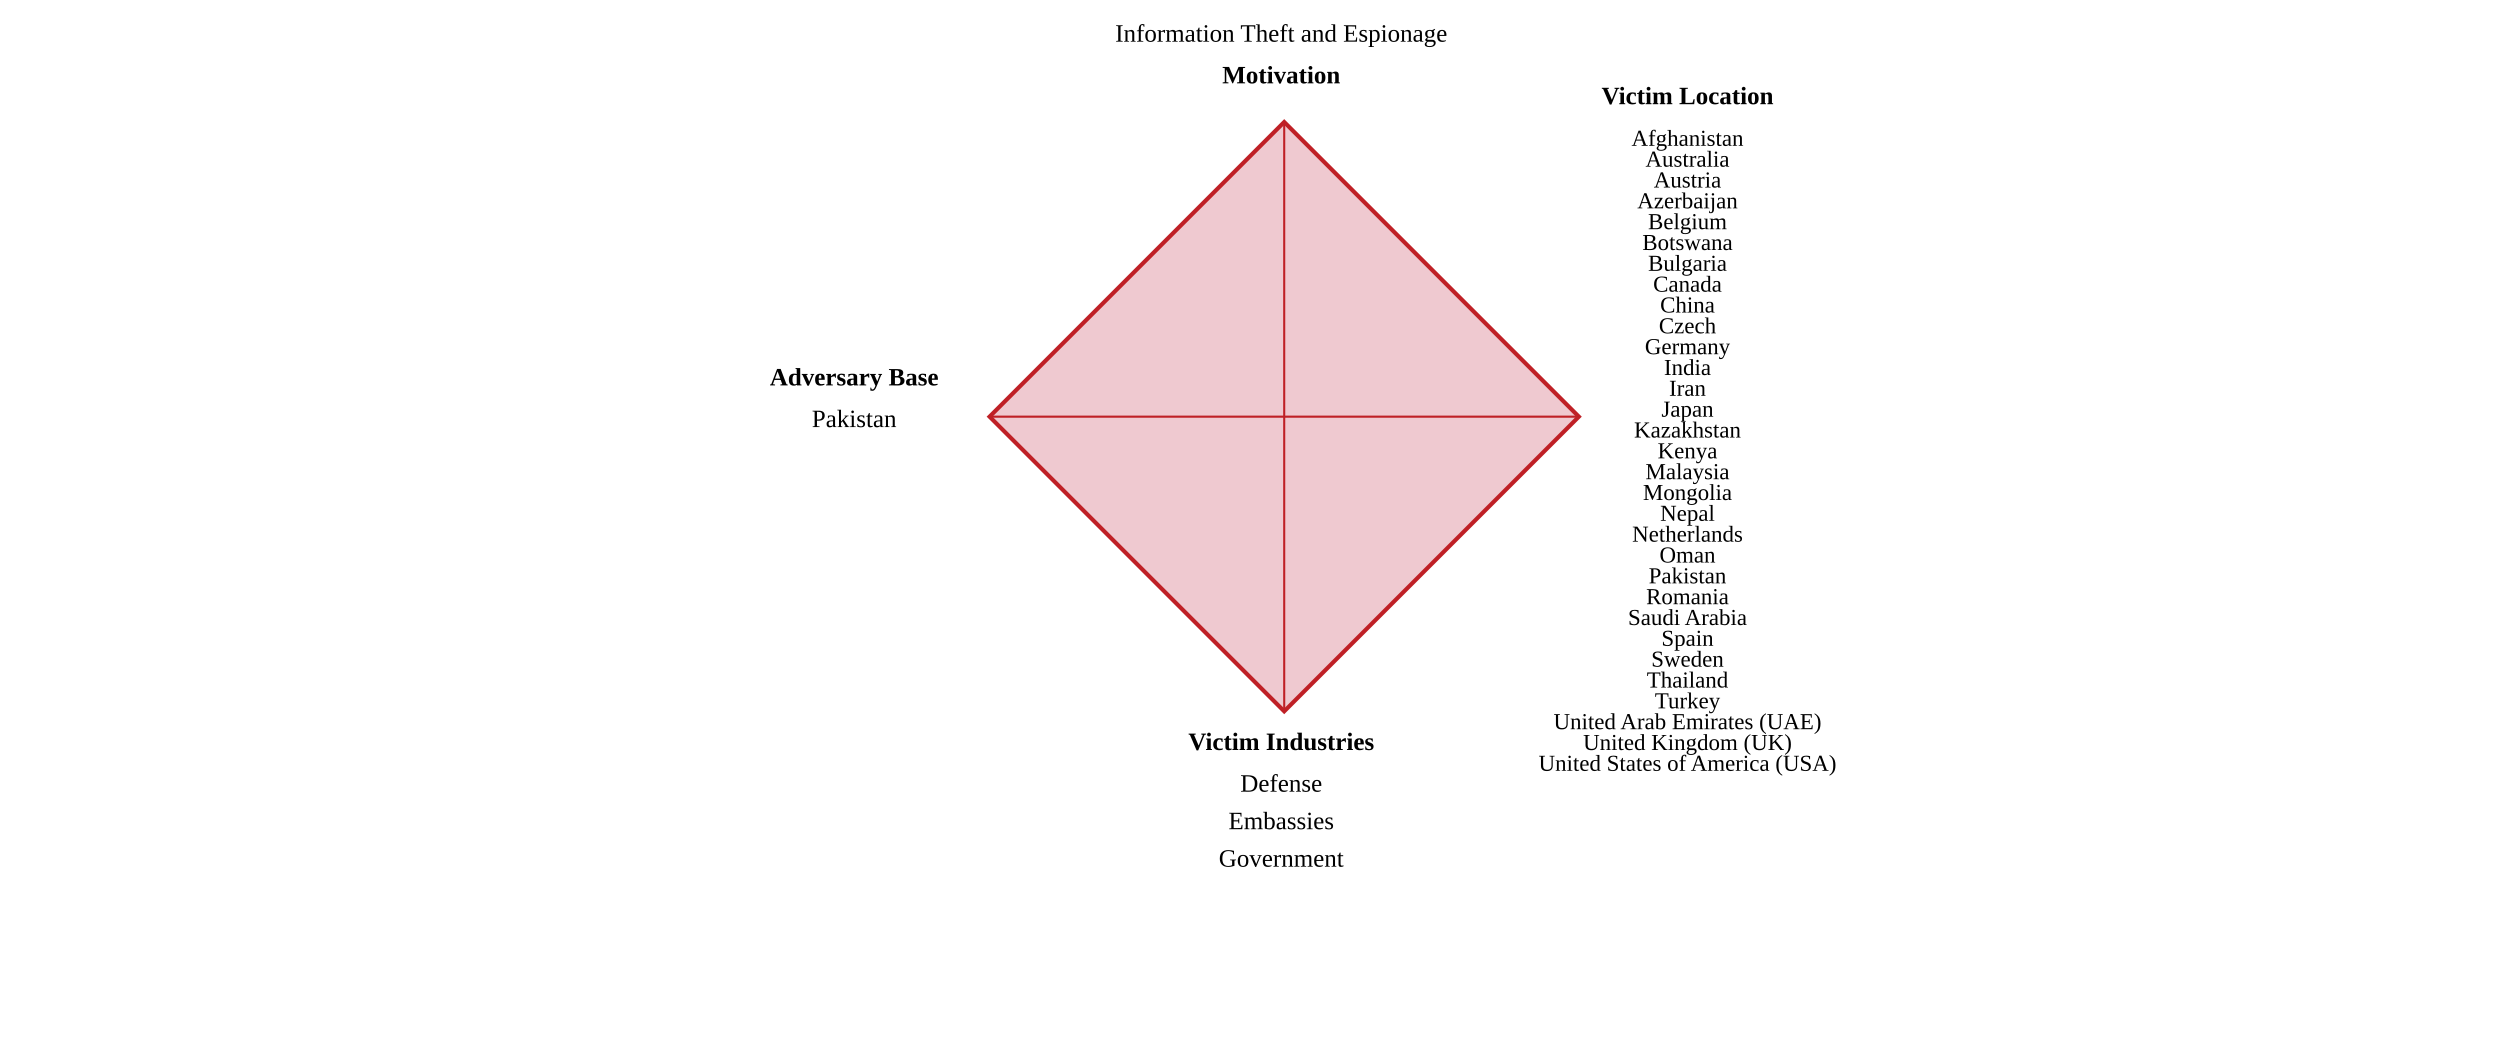
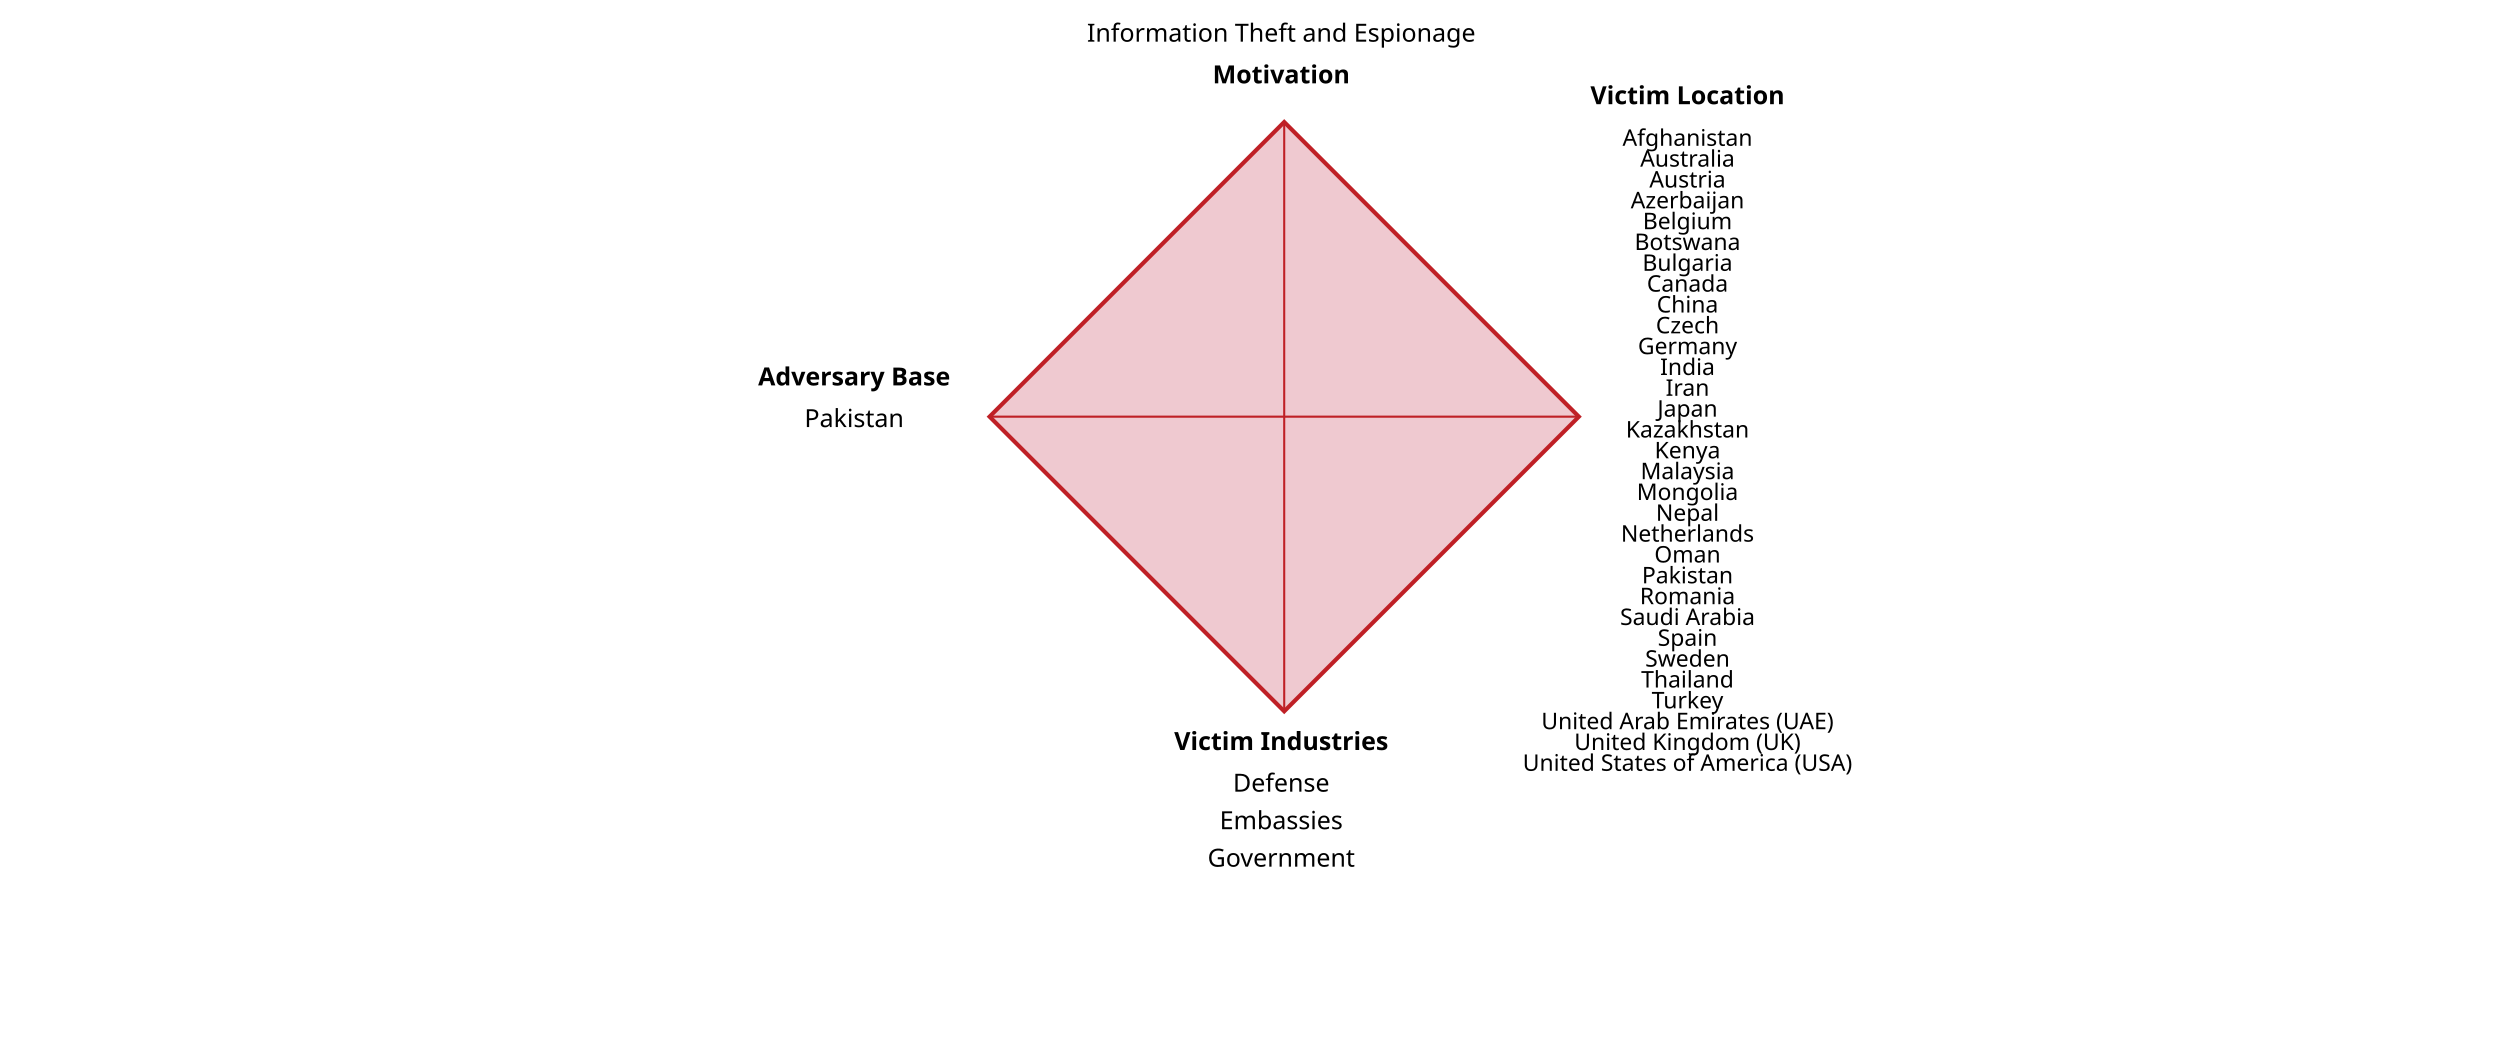
<svg xmlns="http://www.w3.org/2000/svg" viewBox="0 0 1200 500" version="1.1">
  <g transform="translate(475 200) rotate(-45)">
    <rect x="0" y="0" width="200" height="200" fill="#efc9d0" stroke="#bf2026ff" stroke-width="2" />
    <line x1="0" y1="0" x2="200" y2="200" stroke="#bf2026ff" />
    <line x1="0" y1="200" x2="200" y2="0" stroke="#bf2026ff" />
  </g>
  <g id="diamond_labels" transform="translate(475 200)">
-     <text x="140" y="-160" id="svg_motivation" style="font-weight:bold" text-anchor="middle">Motivation</text>
-     <text x="140" y="-180" id="svg_motivation_detail" text-anchor="middle">Information Theft and Espionage</text>
-     <text x="140" y="160" id="svg_industry" style="font-weight:bold" text-anchor="middle">Victim Industries</text>
-     <text x="140" y="180" id="svg_industry_detail" text-anchor="middle">Defense</text>
-     <text x="140" y="198" id="svg_industry_detail" text-anchor="middle">Embassies</text>
-     <text x="140" y="216" id="svg_industry_detail" text-anchor="middle">Government</text>
-     <text x="-65" y="-15" id="svg_base" style="font-weight:bold" text-anchor="middle">Adversary Base</text>
-     <text x="-65" y="5" id="svg_base_detail" text-anchor="middle">Pakistan</text>
-     <text x="335" y="-150" id="svg_victim_country" style="font-weight:bold" text-anchor="middle">Victim Location</text>
-     <text x="335" y="-130" id="svg_victim_country_detail" style="font-size:11px" text-anchor="middle">Afghanistan</text>
-     <text x="335" y="-120" id="svg_victim_country_detail" style="font-size:11px" text-anchor="middle">Australia</text>
-     <text x="335" y="-110" id="svg_victim_country_detail" style="font-size:11px" text-anchor="middle">Austria</text>
-     <text x="335" y="-100" id="svg_victim_country_detail" style="font-size:11px" text-anchor="middle">Azerbaijan</text>
-     <text x="335" y="-90" id="svg_victim_country_detail" style="font-size:11px" text-anchor="middle">Belgium</text>
-     <text x="335" y="-80" id="svg_victim_country_detail" style="font-size:11px" text-anchor="middle">Botswana</text>
-     <text x="335" y="-70" id="svg_victim_country_detail" style="font-size:11px" text-anchor="middle">Bulgaria</text>
-     <text x="335" y="-60" id="svg_victim_country_detail" style="font-size:11px" text-anchor="middle">Canada</text>
-     <text x="335" y="-50" id="svg_victim_country_detail" style="font-size:11px" text-anchor="middle">China</text>
-     <text x="335" y="-40" id="svg_victim_country_detail" style="font-size:11px" text-anchor="middle">Czech</text>
-     <text x="335" y="-30" id="svg_victim_country_detail" style="font-size:11px" text-anchor="middle">Germany</text>
-     <text x="335" y="-20" id="svg_victim_country_detail" style="font-size:11px" text-anchor="middle">India</text>
-     <text x="335" y="-10" id="svg_victim_country_detail" style="font-size:11px" text-anchor="middle">Iran</text>
-     <text x="335" y="0" id="svg_victim_country_detail" style="font-size:11px" text-anchor="middle">Japan</text>
-     <text x="335" y="10" id="svg_victim_country_detail" style="font-size:11px" text-anchor="middle">Kazakhstan</text>
-     <text x="335" y="20" id="svg_victim_country_detail" style="font-size:11px" text-anchor="middle">Kenya</text>
-     <text x="335" y="30" id="svg_victim_country_detail" style="font-size:11px" text-anchor="middle">Malaysia</text>
-     <text x="335" y="40" id="svg_victim_country_detail" style="font-size:11px" text-anchor="middle">Mongolia</text>
-     <text x="335" y="50" id="svg_victim_country_detail" style="font-size:11px" text-anchor="middle">Nepal</text>
-     <text x="335" y="60" id="svg_victim_country_detail" style="font-size:11px" text-anchor="middle">Netherlands</text>
-     <text x="335" y="70" id="svg_victim_country_detail" style="font-size:11px" text-anchor="middle">Oman</text>
-     <text x="335" y="80" id="svg_victim_country_detail" style="font-size:11px" text-anchor="middle">Pakistan</text>
-     <text x="335" y="90" id="svg_victim_country_detail" style="font-size:11px" text-anchor="middle">Romania</text>
-     <text x="335" y="100" id="svg_victim_country_detail" style="font-size:11px" text-anchor="middle">Saudi Arabia</text>
-     <text x="335" y="110" id="svg_victim_country_detail" style="font-size:11px" text-anchor="middle">Spain</text>
-     <text x="335" y="120" id="svg_victim_country_detail" style="font-size:11px" text-anchor="middle">Sweden</text>
-     <text x="335" y="130" id="svg_victim_country_detail" style="font-size:11px" text-anchor="middle">Thailand</text>
-     <text x="335" y="140" id="svg_victim_country_detail" style="font-size:11px" text-anchor="middle">Turkey</text>
-     <text x="335" y="150" id="svg_victim_country_detail" style="font-size:11px" text-anchor="middle">United Arab Emirates (UAE)</text>
-     <text x="335" y="160" id="svg_victim_country_detail" style="font-size:11px" text-anchor="middle">United Kingdom (UK)</text>
-     <text x="335" y="170" id="svg_victim_country_detail" style="font-size:11px" text-anchor="middle">United States of America (USA)</text>
+     <text x="140" y="-160" id="svg_motivation" style="font-weight:bold" font-family="sans-serif" text-anchor="middle">Motivation</text>
+     <text x="140" y="-180" id="svg_motivation_detail" font-family="sans-serif" text-anchor="middle">Information Theft and Espionage</text>
+     <text x="140" y="160" id="svg_industry" style="font-weight:bold" font-family="sans-serif" text-anchor="middle">Victim Industries</text>
+     <text x="140" y="180" id="svg_industry_detail" font-family="sans-serif" text-anchor="middle">Defense</text>
+     <text x="140" y="198" id="svg_industry_detail" font-family="sans-serif" text-anchor="middle">Embassies</text>
+     <text x="140" y="216" id="svg_industry_detail" font-family="sans-serif" text-anchor="middle">Government</text>
+     <text x="-65" y="-15" id="svg_base" style="font-weight:bold" font-family="sans-serif" text-anchor="middle">Adversary Base</text>
+     <text x="-65" y="5" id="svg_base_detail" font-family="sans-serif" text-anchor="middle">Pakistan</text>
+     <text x="335" y="-150" id="svg_victim_country" style="font-weight:bold" font-family="sans-serif" text-anchor="middle">Victim Location</text>
+     <text x="335" y="-130" id="svg_victim_country_detail" style="font-size:11px" font-family="sans-serif" text-anchor="middle">Afghanistan</text>
+     <text x="335" y="-120" id="svg_victim_country_detail" style="font-size:11px" font-family="sans-serif" text-anchor="middle">Australia</text>
+     <text x="335" y="-110" id="svg_victim_country_detail" style="font-size:11px" font-family="sans-serif" text-anchor="middle">Austria</text>
+     <text x="335" y="-100" id="svg_victim_country_detail" style="font-size:11px" font-family="sans-serif" text-anchor="middle">Azerbaijan</text>
+     <text x="335" y="-90" id="svg_victim_country_detail" style="font-size:11px" font-family="sans-serif" text-anchor="middle">Belgium</text>
+     <text x="335" y="-80" id="svg_victim_country_detail" style="font-size:11px" font-family="sans-serif" text-anchor="middle">Botswana</text>
+     <text x="335" y="-70" id="svg_victim_country_detail" style="font-size:11px" font-family="sans-serif" text-anchor="middle">Bulgaria</text>
+     <text x="335" y="-60" id="svg_victim_country_detail" style="font-size:11px" font-family="sans-serif" text-anchor="middle">Canada</text>
+     <text x="335" y="-50" id="svg_victim_country_detail" style="font-size:11px" font-family="sans-serif" text-anchor="middle">China</text>
+     <text x="335" y="-40" id="svg_victim_country_detail" style="font-size:11px" font-family="sans-serif" text-anchor="middle">Czech</text>
+     <text x="335" y="-30" id="svg_victim_country_detail" style="font-size:11px" font-family="sans-serif" text-anchor="middle">Germany</text>
+     <text x="335" y="-20" id="svg_victim_country_detail" style="font-size:11px" font-family="sans-serif" text-anchor="middle">India</text>
+     <text x="335" y="-10" id="svg_victim_country_detail" style="font-size:11px" font-family="sans-serif" text-anchor="middle">Iran</text>
+     <text x="335" y="0" id="svg_victim_country_detail" style="font-size:11px" font-family="sans-serif" text-anchor="middle">Japan</text>
+     <text x="335" y="10" id="svg_victim_country_detail" style="font-size:11px" font-family="sans-serif" text-anchor="middle">Kazakhstan</text>
+     <text x="335" y="20" id="svg_victim_country_detail" style="font-size:11px" font-family="sans-serif" text-anchor="middle">Kenya</text>
+     <text x="335" y="30" id="svg_victim_country_detail" style="font-size:11px" font-family="sans-serif" text-anchor="middle">Malaysia</text>
+     <text x="335" y="40" id="svg_victim_country_detail" style="font-size:11px" font-family="sans-serif" text-anchor="middle">Mongolia</text>
+     <text x="335" y="50" id="svg_victim_country_detail" style="font-size:11px" font-family="sans-serif" text-anchor="middle">Nepal</text>
+     <text x="335" y="60" id="svg_victim_country_detail" style="font-size:11px" font-family="sans-serif" text-anchor="middle">Netherlands</text>
+     <text x="335" y="70" id="svg_victim_country_detail" style="font-size:11px" font-family="sans-serif" text-anchor="middle">Oman</text>
+     <text x="335" y="80" id="svg_victim_country_detail" style="font-size:11px" font-family="sans-serif" text-anchor="middle">Pakistan</text>
+     <text x="335" y="90" id="svg_victim_country_detail" style="font-size:11px" font-family="sans-serif" text-anchor="middle">Romania</text>
+     <text x="335" y="100" id="svg_victim_country_detail" style="font-size:11px" font-family="sans-serif" text-anchor="middle">Saudi Arabia</text>
+     <text x="335" y="110" id="svg_victim_country_detail" style="font-size:11px" font-family="sans-serif" text-anchor="middle">Spain</text>
+     <text x="335" y="120" id="svg_victim_country_detail" style="font-size:11px" font-family="sans-serif" text-anchor="middle">Sweden</text>
+     <text x="335" y="130" id="svg_victim_country_detail" style="font-size:11px" font-family="sans-serif" text-anchor="middle">Thailand</text>
+     <text x="335" y="140" id="svg_victim_country_detail" style="font-size:11px" font-family="sans-serif" text-anchor="middle">Turkey</text>
+     <text x="335" y="150" id="svg_victim_country_detail" style="font-size:11px" font-family="sans-serif" text-anchor="middle">United Arab Emirates (UAE)</text>
+     <text x="335" y="160" id="svg_victim_country_detail" style="font-size:11px" font-family="sans-serif" text-anchor="middle">United Kingdom (UK)</text>
+     <text x="335" y="170" id="svg_victim_country_detail" style="font-size:11px" font-family="sans-serif" text-anchor="middle">United States of America (USA)</text>
  </g>
</svg>
